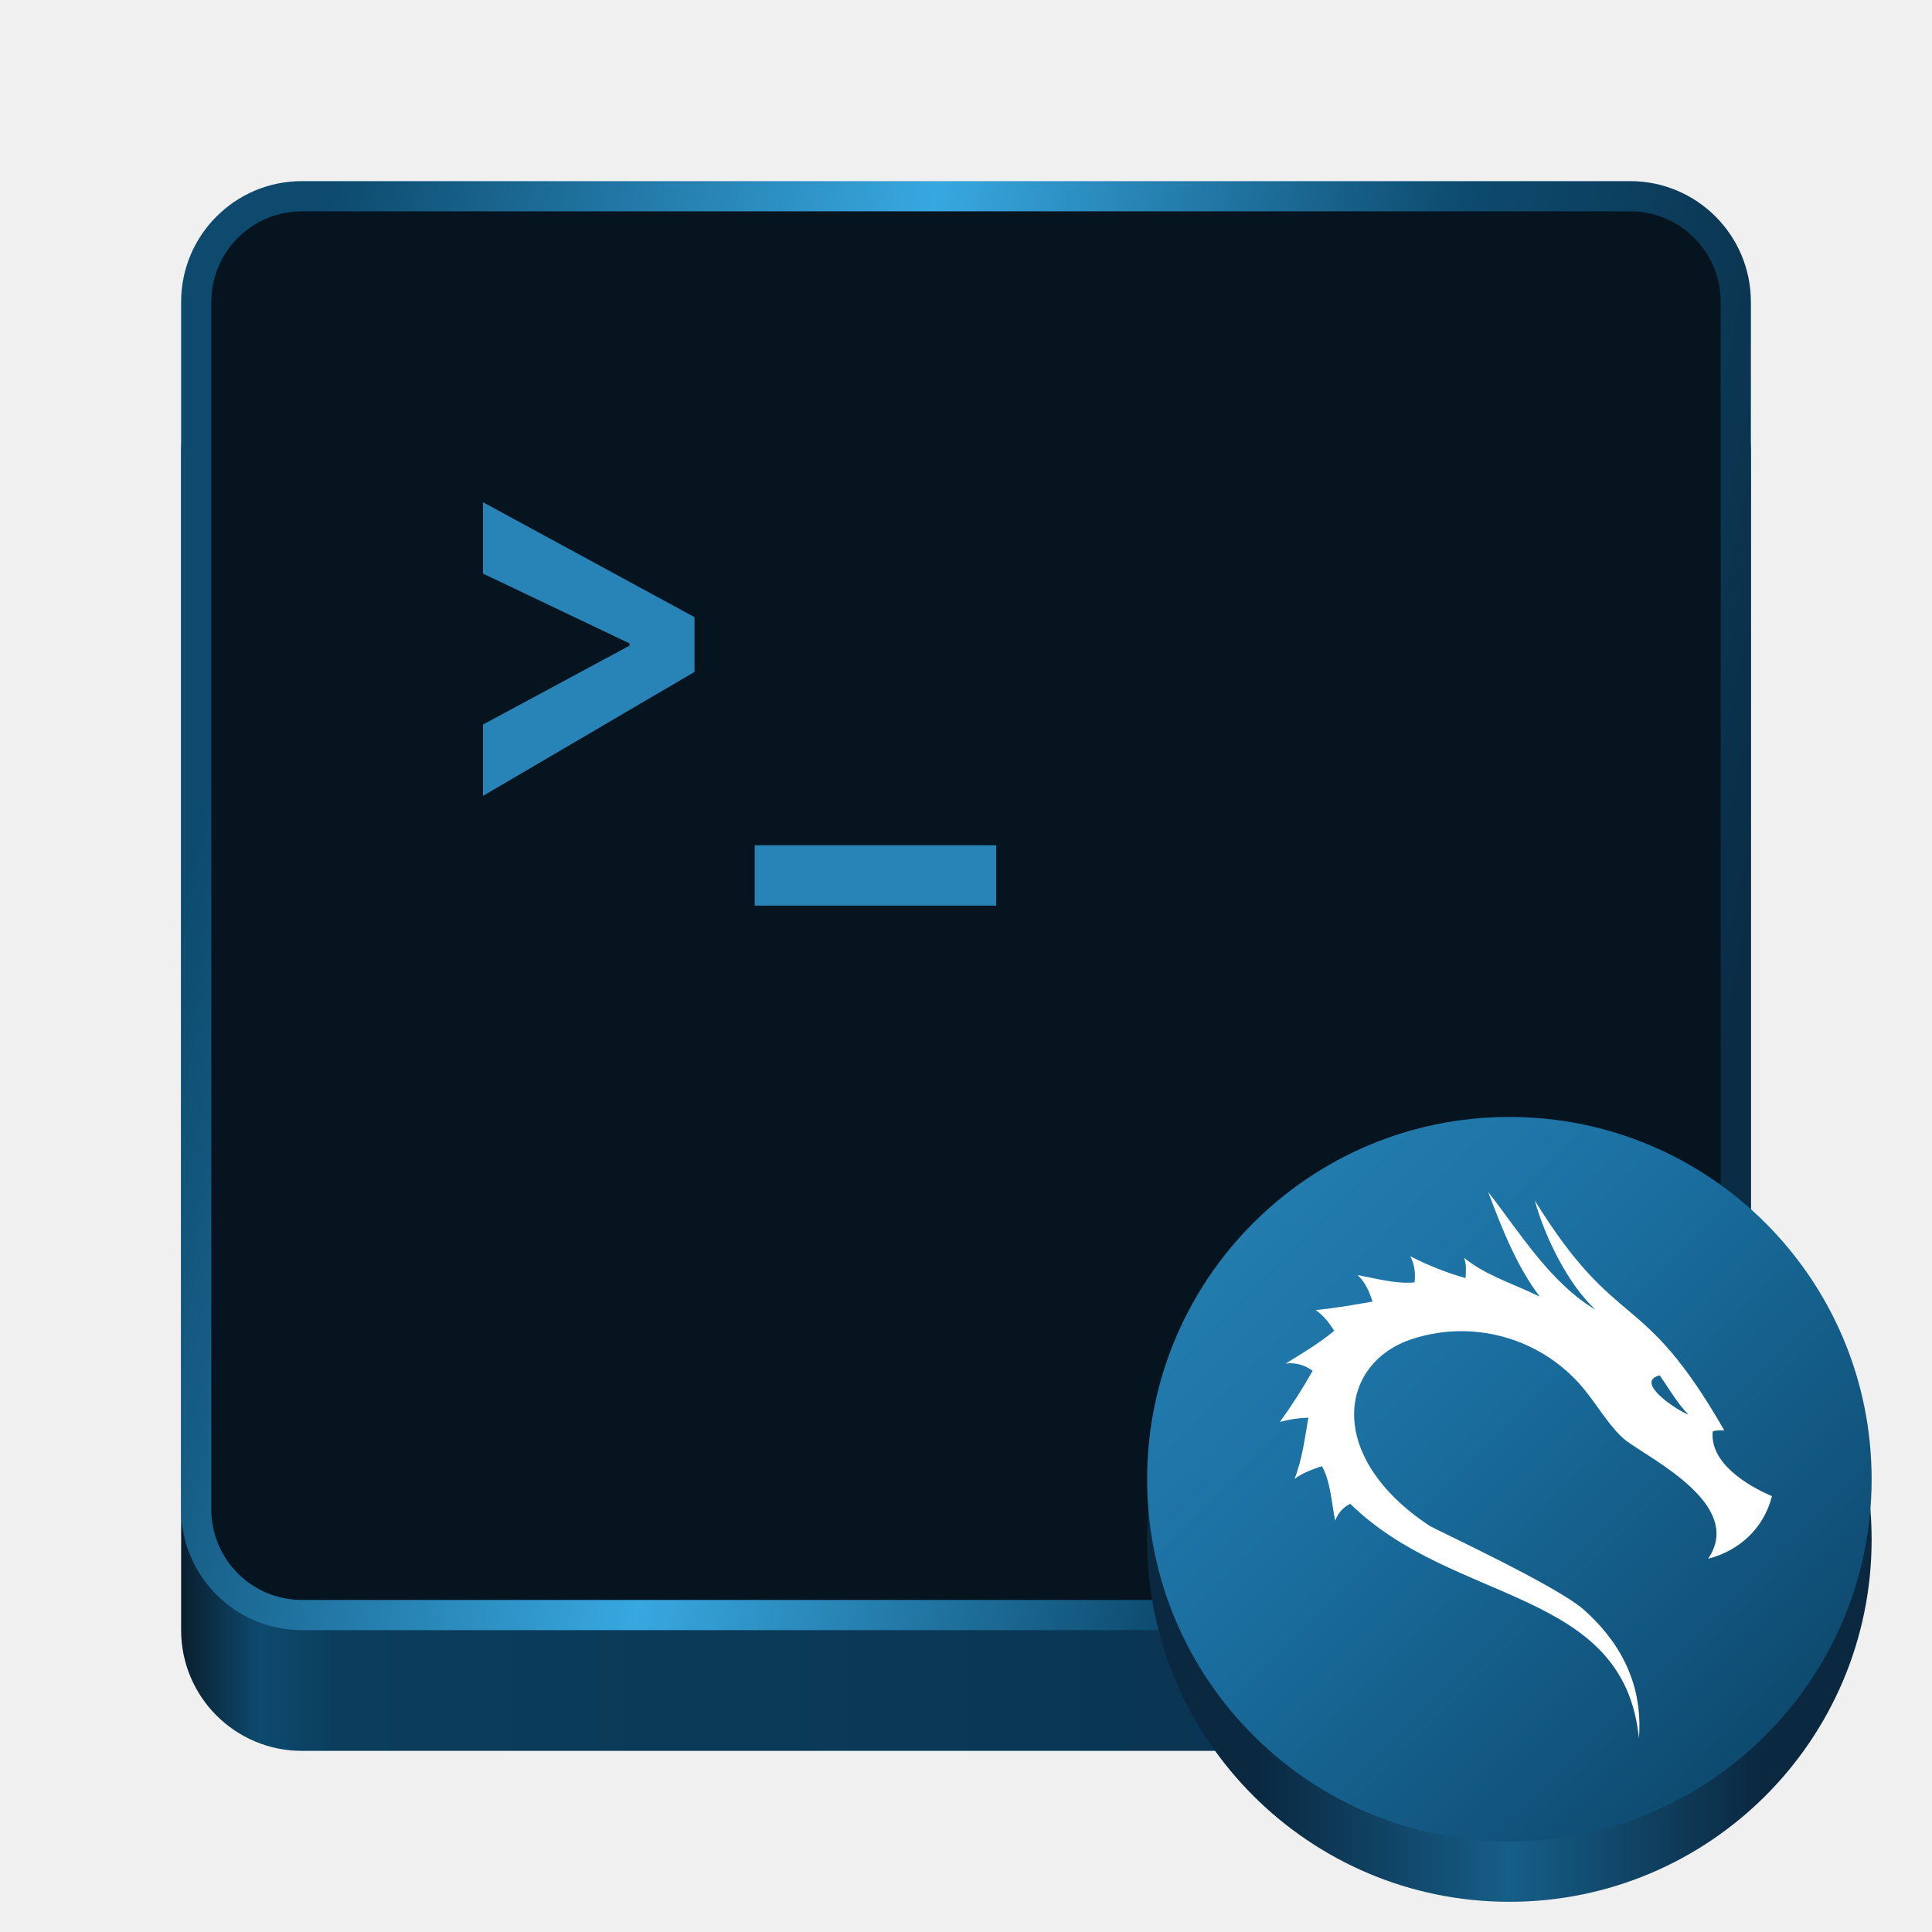
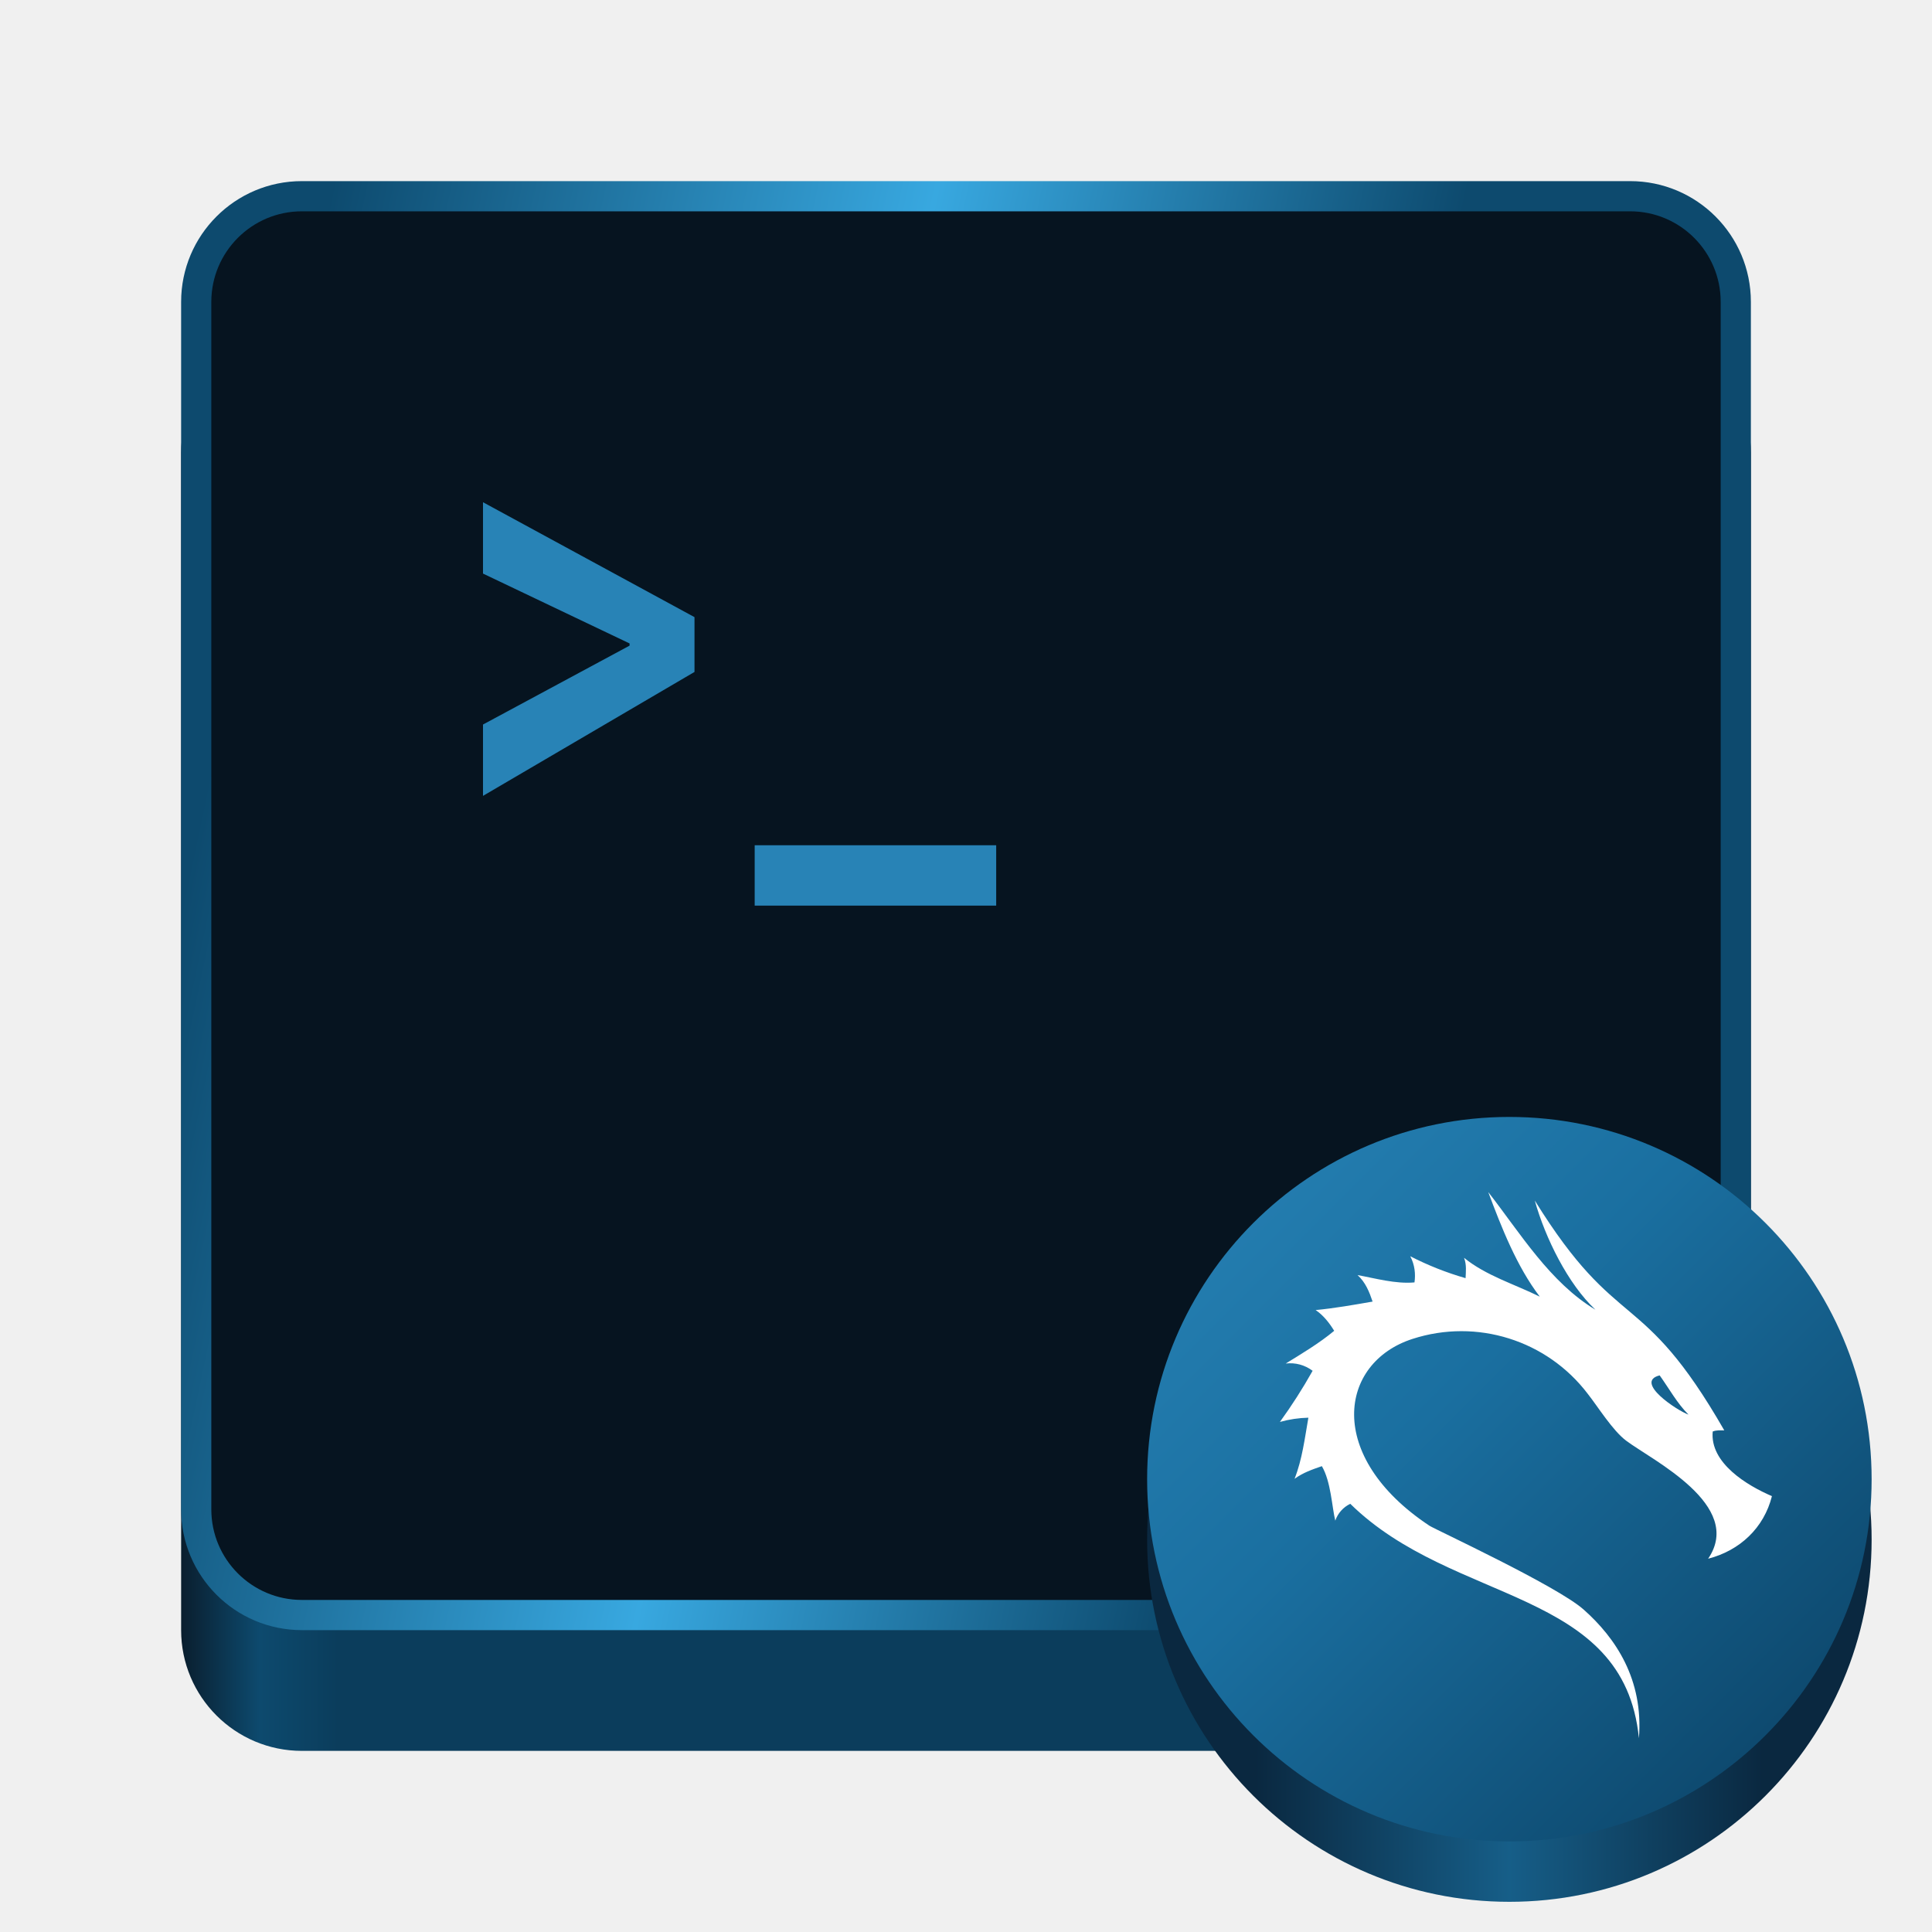
<svg xmlns="http://www.w3.org/2000/svg" height="128px" viewBox="0 0 128 128" width="128px">
  <defs>
    <linearGradient id="a" gradientUnits="userSpaceOnUse" x1="12" x2="116" y1="64" y2="64">
      <stop offset="0" stop-color="#0a1e2e" />
      <stop offset="0.05" stop-color="#0d4a6e" />
      <stop offset="0.1" stop-color="#0b3d5c" />
-       <stop offset="0.9" stop-color="#0a3250" />
+       <stop offset="0.9" stop-color="#0b3d5c" />
      <stop offset="0.95" stop-color="#0d4a6e" />
      <stop offset="1" stop-color="#0a1e2e" />
    </linearGradient>
    <linearGradient id="b" gradientUnits="userSpaceOnUse" x1="12" x2="112.041" y1="60" y2="80.988">
      <stop offset="0" stop-color="#0d4a6e" />
      <stop offset="0.384" stop-color="#38a8e0" />
      <stop offset="0.721" stop-color="#0d4a6e" />
-       <stop offset="1" stop-color="#0a2d45" />
+       <stop offset="1" stop-color="#0d4a6e" />
    </linearGradient>
    <linearGradient id="kaligrad" gradientUnits="userSpaceOnUse" x1="76" y1="74" x2="124" y2="122">
      <stop offset="0" stop-color="#2883b6" />
      <stop offset="0.4" stop-color="#1a6fa0" />
      <stop offset="1" stop-color="#0a3e60" />
    </linearGradient>
    <linearGradient id="shadowgrad" gradientUnits="userSpaceOnUse" x1="76" y1="102" x2="124" y2="102">
      <stop offset="0" stop-color="#0a2840" />
      <stop offset="0.15" stop-color="#0a2840" />
      <stop offset="0.5" stop-color="#165e88" />
      <stop offset="0.85" stop-color="#0a2840" />
      <stop offset="1" stop-color="#0a2840" />
    </linearGradient>
  </defs>
  <path d="m 20 22 h 88 c 4.418 0 8 3.582 8 8 v 78 c 0 4.418 -3.582 8 -8 8 h -88 c -4.418 0 -8 -3.582 -8 -8 v -78 c 0 -4.418 3.582 -8 8 -8 z m 0 0" fill="url(#a)" />
  <path d="m 20 12 h 88 c 4.418 0 8 3.582 8 8 v 80 c 0 4.418 -3.582 8 -8 8 h -88 c -4.418 0 -8 -3.582 -8 -8 v -80 c 0 -4.418 3.582 -8 8 -8 z m 0 0" fill="url(#b)" />
  <path d="m 20 14 h 88 c 3.312 0 6 2.688 6 6 v 80 c 0 3.312 -2.688 6 -6 6 h -88 c -3.312 0 -6 -2.688 -6 -6 v -80 c 0 -3.312 2.688 -6 6 -6 z m 0 0" fill="#061420" />
  <path d="m 46.012 40.887 l -14.012 -7.613 v 4.727 l 9.711 4.629 v 0.145 l -9.711 5.227 v 4.727 l 14.012 -8.211 z m 0 0" fill="#2883b6" />
  <path d="m 50 56 v 4 h 16 v -4 z m 0 0" fill="#2883b6" />
  <circle cx="100" cy="102" r="24" fill="url(#shadowgrad)" />
  <circle cx="100" cy="98" r="24" fill="url(#kaligrad)" />
  <g transform="translate(68.5,64.5) scale(3.850)">
    <path fill="#fff" d="M7.818 3.76c.224.599.49 1.281.887 1.8-.437-.216-.923-.36-1.303-.668.047.12.03.249.026.35a5.3 5.3 0 0 1-.952-.377c.08.15.093.31.073.45-.326.03-.679-.072-.98-.126.138.125.203.29.259.456-.322.056-.654.115-.98.146.138.093.24.228.319.357-.253.212-.573.403-.834.563a.64.64 0 0 1 .463.125 9 9 0 0 1-.563.88 2 2 0 0 1 .49-.073c-.062.352-.106.72-.238 1.052.147-.107.306-.161.47-.218.157.267.173.703.231.938a.5.5 0 0 1 .258-.29c1.78 1.748 4.71 1.442 4.967 4.034.08-1.01-.398-1.724-.952-2.215-.46-.408-2.555-1.378-2.653-1.442-1.801-1.194-1.558-2.807-.29-3.215a2.73 2.73 0 0 1 3.015.946c.176.223.427.631.662.807.445.334 2.036 1.109 1.409 2.03.545-.14.961-.53 1.098-1.077-.427-.183-1.07-.57-1.019-1.112.062-.026.13-.02.199-.02-1.436-2.5-1.819-1.63-3.261-3.955.18.644.572 1.438 1.044 1.879-.783-.47-1.291-1.313-1.845-2.025m2.95 3.155c.163.227.3.48.496.675-.19-.066-.945-.563-.496-.675" />
  </g>
</svg>
